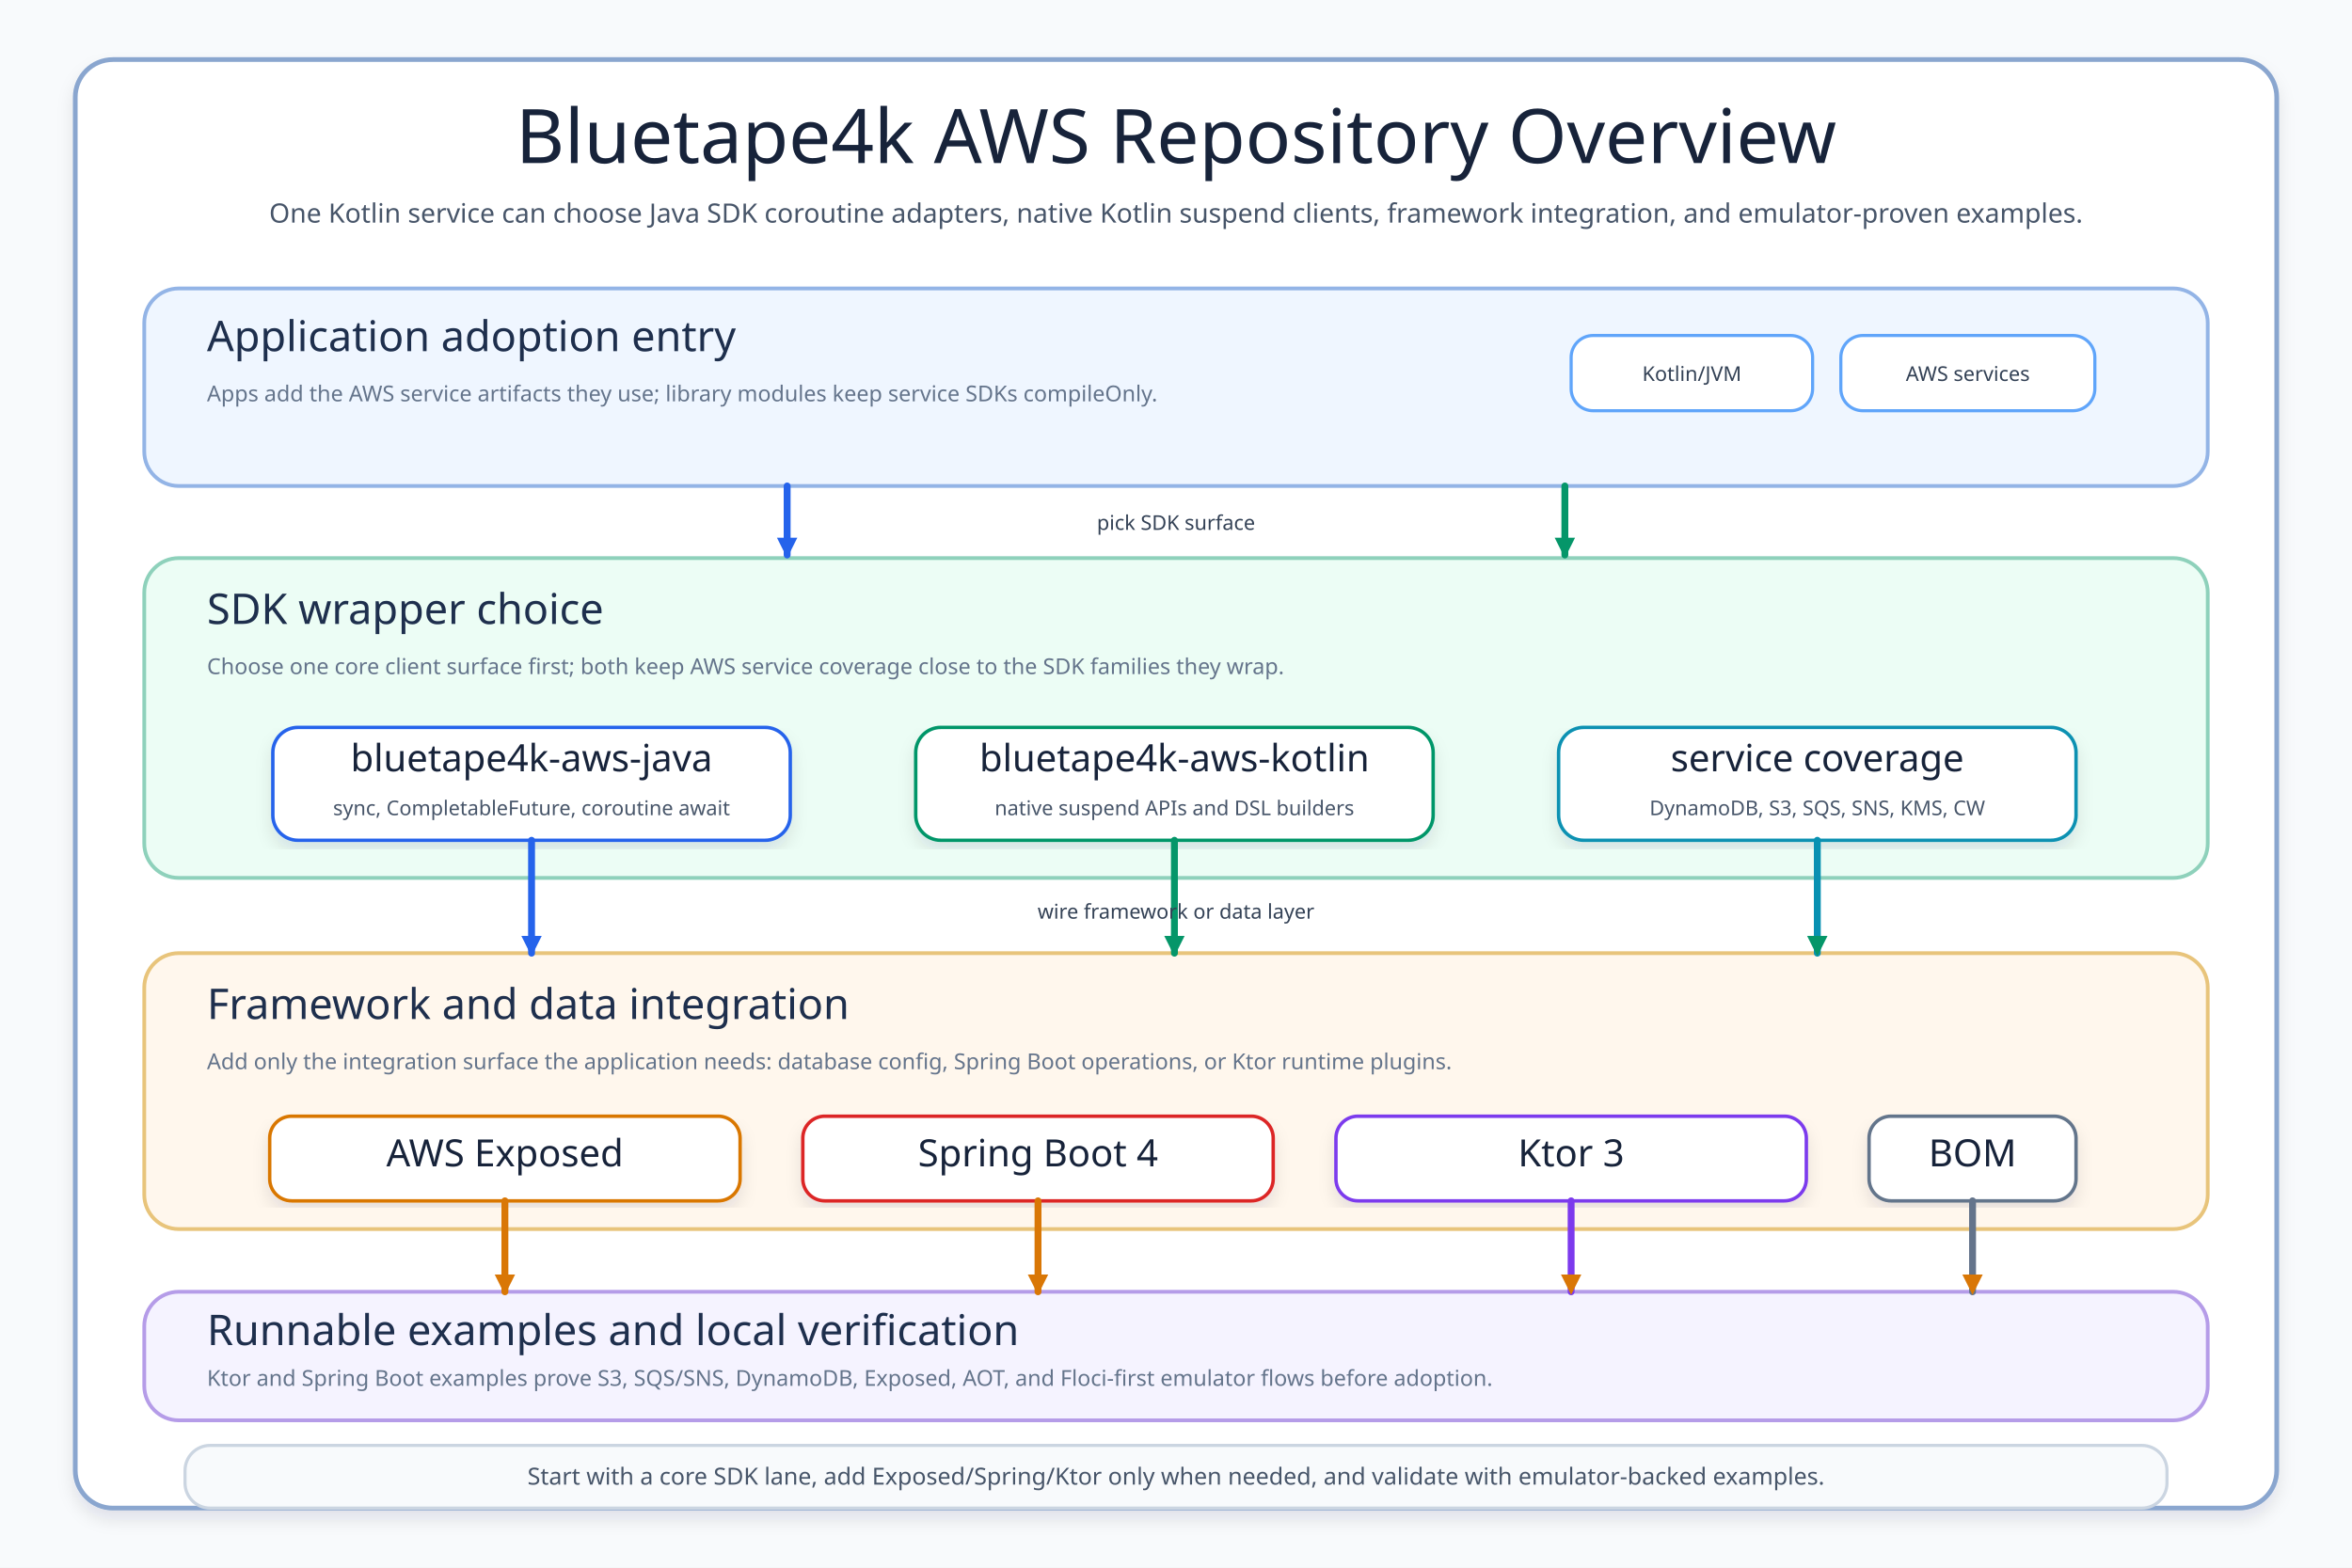
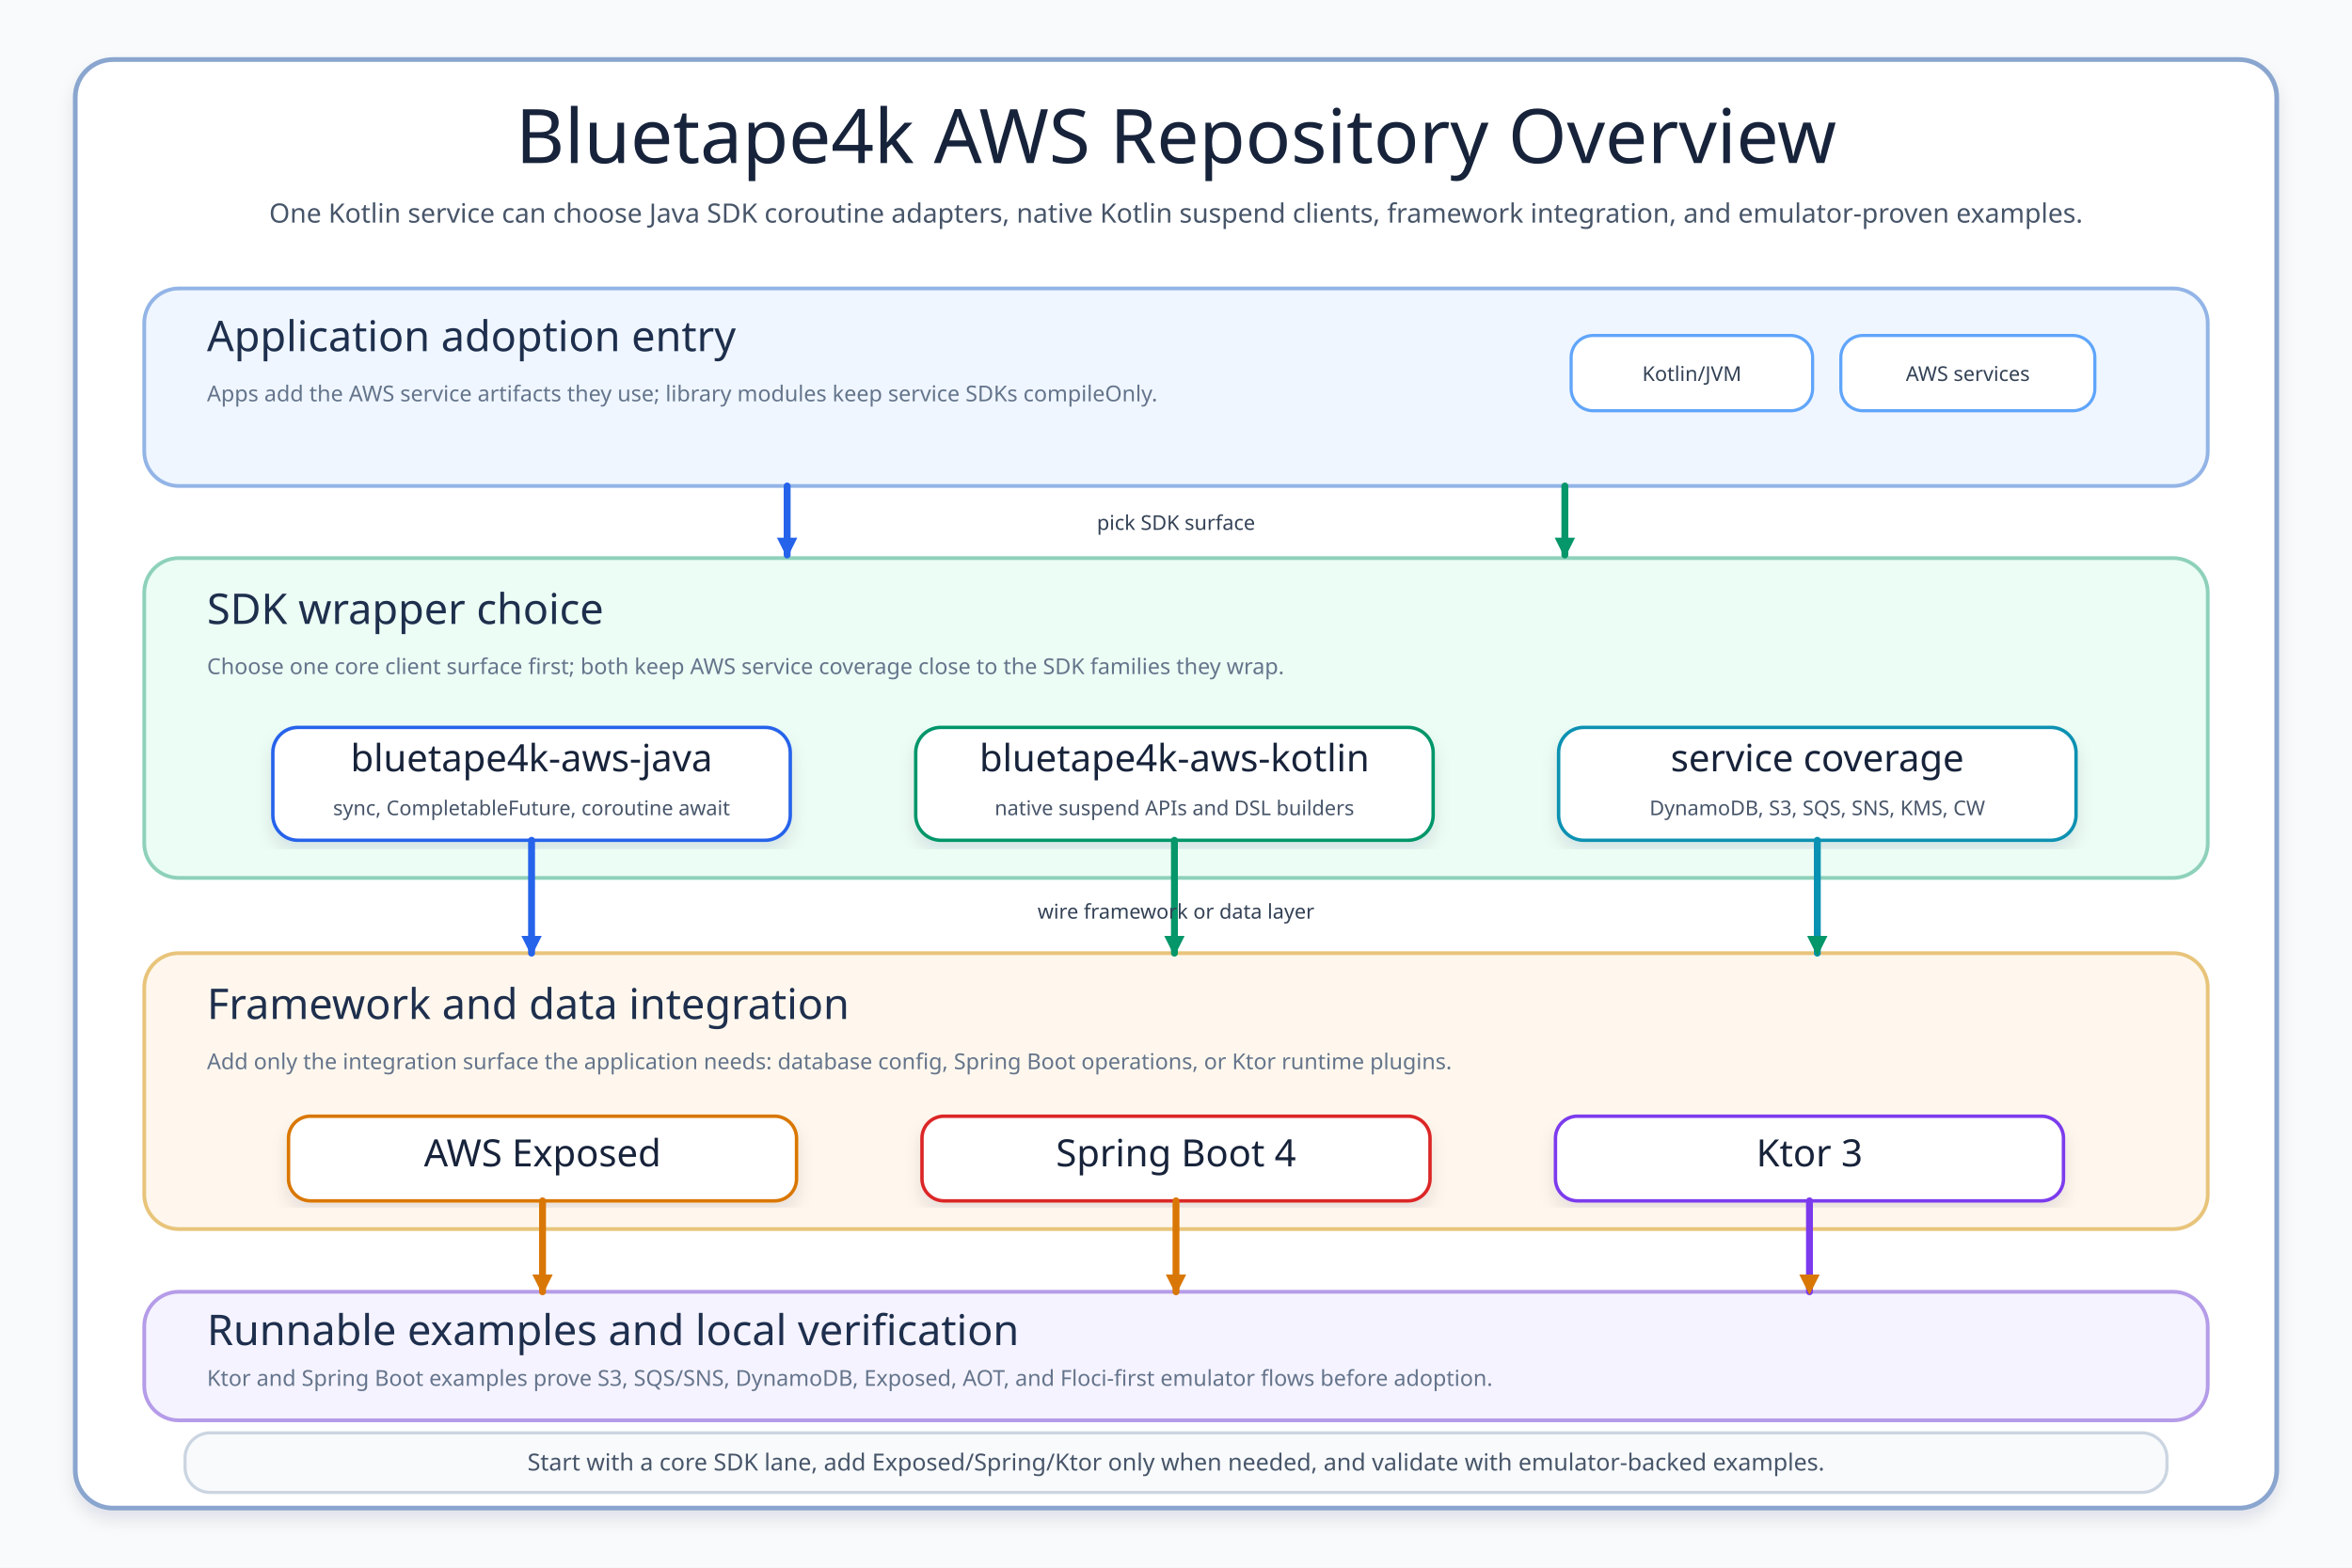
<svg xmlns="http://www.w3.org/2000/svg" width="1500" height="1000" viewBox="0 0 1500 1000" role="img" aria-label="Bluetape4k AWS repository overview">
  <defs>
    <filter id="softShadow" x="-8%" y="-8%" width="116%" height="116%">
      <feDropShadow dx="0" dy="6" stdDeviation="5" flood-color="#0f172a" flood-opacity="0.10" />
    </filter>
    <marker id="arrowBlue" markerWidth="13" markerHeight="13" refX="11" refY="6.5" orient="auto" markerUnits="userSpaceOnUse">
      <path d="M 0 0 L 13 6.5 L 0 13 Z" fill="#2563eb" />
    </marker>
    <marker id="arrowGreen" markerWidth="13" markerHeight="13" refX="11" refY="6.5" orient="auto" markerUnits="userSpaceOnUse">
      <path d="M 0 0 L 13 6.5 L 0 13 Z" fill="#059669" />
    </marker>
    <marker id="arrowAmber" markerWidth="13" markerHeight="13" refX="11" refY="6.5" orient="auto" markerUnits="userSpaceOnUse">
      <path d="M 0 0 L 13 6.5 L 0 13 Z" fill="#d97706" />
    </marker>
    <style>
      svg{font-family:"Architects Daughter","Comic Mono","Comic Sans MS",ui-sans-serif,system-ui,sans-serif}
      .canvas{fill:#f8fafc}
      .frame{fill:#ffffff;stroke:#8aa6cf;stroke-width:3;filter:url(#softShadow)}
      .title{font-family:"Architects Daughter";font-size:48px;fill:#17233a}
      .subtitle{font-family:"Comic Mono";font-size:17px;fill:#475569}
      .bandTitle{font-family:"Architects Daughter";font-size:27px;fill:#1e2f4d}
      .bandNote{font-family:"Comic Mono";font-size:14px;fill:#64748b}
      .band{stroke-width:2.4}
      .card{fill:#ffffff;stroke-width:2.2;filter:url(#softShadow)}
      .cardTitle{font-family:"Architects Daughter";font-size:24px;fill:#17233a}
      .cardBody{font-family:"Comic Mono";font-size:13px;fill:#475569}
      .chip{fill:#ffffff;stroke-width:2}
      .chipText{font-family:"Comic Mono";font-size:13px;fill:#334155}
      .route{fill:none;stroke-width:4.4;stroke-linecap:round;stroke-linejoin:round}
      .routeText{font-family:"Comic Mono";font-size:13px;fill:#334155}
      .footer{fill:#f8fafc;stroke:#cbd5e1;stroke-width:2}
      .footerText{font-family:"Comic Mono";font-size:15px;fill:#475569}
    </style>
  </defs>
  <rect class="canvas" width="1500" height="1000" />
  <rect class="frame" x="48" y="38" width="1404" height="924" rx="24" />
  <text class="title" x="750" y="104" text-anchor="middle">Bluetape4k AWS Repository Overview</text>
  <text class="subtitle" x="750" y="142" text-anchor="middle">One Kotlin service can choose Java SDK coroutine adapters, native Kotlin suspend clients, framework integration, and emulator-proven examples.</text>
  <g id="application-band">
    <rect class="band" x="92" y="184" width="1316" height="126" rx="22" fill="#eff6ff" stroke="#93b4e6" />
    <text class="bandTitle" x="132" y="224">Application adoption entry</text>
    <text class="bandNote" x="132" y="256">Apps add the AWS service artifacts they use; library modules keep service SDKs compileOnly.</text>
    <g>
      <rect class="chip" x="1002" y="214" width="154" height="48" rx="14" stroke="#60a5fa" />
      <text class="chipText" x="1079" y="243" text-anchor="middle">Kotlin/JVM</text>
      <rect class="chip" x="1174" y="214" width="162" height="48" rx="14" stroke="#60a5fa" />
      <text class="chipText" x="1255" y="243" text-anchor="middle">AWS services</text>
    </g>
  </g>
  <g id="sdk-band">
    <rect class="band" x="92" y="356" width="1316" height="204" rx="22" fill="#ecfdf5" stroke="#8ed1bb" />
    <text class="bandTitle" x="132" y="398">SDK wrapper choice</text>
    <text class="bandNote" x="132" y="430">Choose one core client surface first; both keep AWS service coverage close to the SDK families they wrap.</text>
    <g id="java-card">
      <rect class="card" x="174" y="464" width="330" height="72" rx="16" stroke="#2563eb" />
      <text class="cardTitle" x="339" y="492" text-anchor="middle">bluetape4k-aws-java</text>
      <text class="cardBody" x="339" y="520" text-anchor="middle">sync, CompletableFuture, coroutine await</text>
    </g>
    <g id="kotlin-card">
      <rect class="card" x="584" y="464" width="330" height="72" rx="16" stroke="#059669" />
      <text class="cardTitle" x="749" y="492" text-anchor="middle">bluetape4k-aws-kotlin</text>
      <text class="cardBody" x="749" y="520" text-anchor="middle">native suspend APIs and DSL builders</text>
    </g>
    <g id="coverage-card">
      <rect class="card" x="994" y="464" width="330" height="72" rx="16" stroke="#0891b2" />
      <text class="cardTitle" x="1159" y="492" text-anchor="middle">service coverage</text>
      <text class="cardBody" x="1159" y="520" text-anchor="middle">DynamoDB, S3, SQS, SNS, KMS, CW</text>
    </g>
  </g>
  <g id="integration-band">
    <rect class="band" x="92" y="608" width="1316" height="176" rx="22" fill="#fff7ed" stroke="#e8c47b" />
    <text class="bandTitle" x="132" y="650">Framework and data integration</text>
    <text class="bandNote" x="132" y="682">Add only the integration surface the application needs: database config, Spring Boot operations, or Ktor runtime plugins.</text>
    <g id="exposed-card">
-       <rect class="card" x="172" y="712" width="300" height="54" rx="14" stroke="#d97706" />
-       <text class="cardTitle" x="322" y="744" text-anchor="middle">AWS Exposed</text>
+       <rect class="card" x="184" y="712" width="324" height="54" rx="14" stroke="#d97706" />
+       <text class="cardTitle" x="346" y="744" text-anchor="middle">AWS Exposed</text>
    </g>
    <g id="spring-card">
-       <rect class="card" x="512" y="712" width="300" height="54" rx="14" stroke="#dc2626" />
-       <text class="cardTitle" x="662" y="744" text-anchor="middle">Spring Boot 4</text>
+       <rect class="card" x="588" y="712" width="324" height="54" rx="14" stroke="#dc2626" />
+       <text class="cardTitle" x="750" y="744" text-anchor="middle">Spring Boot 4</text>
    </g>
    <g id="ktor-card">
-       <rect class="card" x="852" y="712" width="300" height="54" rx="14" stroke="#7c3aed" />
-       <text class="cardTitle" x="1002" y="744" text-anchor="middle">Ktor 3</text>
-     </g>
-     <g id="bom-card">
-       <rect class="card" x="1192" y="712" width="132" height="54" rx="14" stroke="#64748b" />
-       <text class="cardTitle" x="1258" y="744" text-anchor="middle">BOM</text>
+       <rect class="card" x="992" y="712" width="324" height="54" rx="14" stroke="#7c3aed" />
+       <text class="cardTitle" x="1154" y="744" text-anchor="middle">Ktor 3</text>
    </g>
  </g>
  <g id="verification-band">
    <rect class="band" x="92" y="824" width="1316" height="82" rx="22" fill="#f5f3ff" stroke="#b59ce8" />
    <text class="bandTitle" x="132" y="858">Runnable examples and local verification</text>
    <text class="bandNote" x="132" y="884">Ktor and Spring Boot examples prove S3, SQS/SNS, DynamoDB, Exposed, AOT, and Floci-first emulator flows before adoption.</text>
  </g>
  <path class="route" d="M 502 310 L 502 354" stroke="#2563eb" marker-end="url(#arrowBlue)" />
  <path class="route" d="M 998 310 L 998 354" stroke="#059669" marker-end="url(#arrowGreen)" />
  <text class="routeText" x="750" y="338" text-anchor="middle">pick SDK surface</text>
  <path class="route" d="M 339 536 L 339 608" stroke="#2563eb" marker-end="url(#arrowBlue)" />
  <path class="route" d="M 749 536 L 749 608" stroke="#059669" marker-end="url(#arrowGreen)" />
  <path class="route" d="M 1159 536 L 1159 608" stroke="#0891b2" marker-end="url(#arrowGreen)" />
  <text class="routeText" x="750" y="586" text-anchor="middle">wire framework or data layer</text>
-   <path class="route" d="M 322 766 L 322 824" stroke="#d97706" marker-end="url(#arrowAmber)" />
-   <path class="route" d="M 662 766 L 662 824" stroke="#d97706" marker-end="url(#arrowAmber)" />
-   <path class="route" d="M 1002 766 L 1002 824" stroke="#7c3aed" marker-end="url(#arrowAmber)" />
-   <path class="route" d="M 1258 766 L 1258 824" stroke="#64748b" marker-end="url(#arrowAmber)" />
-   <rect class="footer" x="118" y="922" width="1264" height="40" rx="16" />
-   <text class="footerText" x="750" y="947" text-anchor="middle">Start with a core SDK lane, add Exposed/Spring/Ktor only when needed, and validate with emulator-backed examples.</text>
+   <path class="route" d="M 346 766 L 346 824" stroke="#d97706" marker-end="url(#arrowAmber)" />
+   <path class="route" d="M 750 766 L 750 824" stroke="#d97706" marker-end="url(#arrowAmber)" />
+   <path class="route" d="M 1154 766 L 1154 824" stroke="#7c3aed" marker-end="url(#arrowAmber)" />
+   <rect class="footer" x="118" y="914" width="1264" height="38" rx="16" />
+   <text class="footerText" x="750" y="938" text-anchor="middle">Start with a core SDK lane, add Exposed/Spring/Ktor only when needed, and validate with emulator-backed examples.</text>
</svg>
